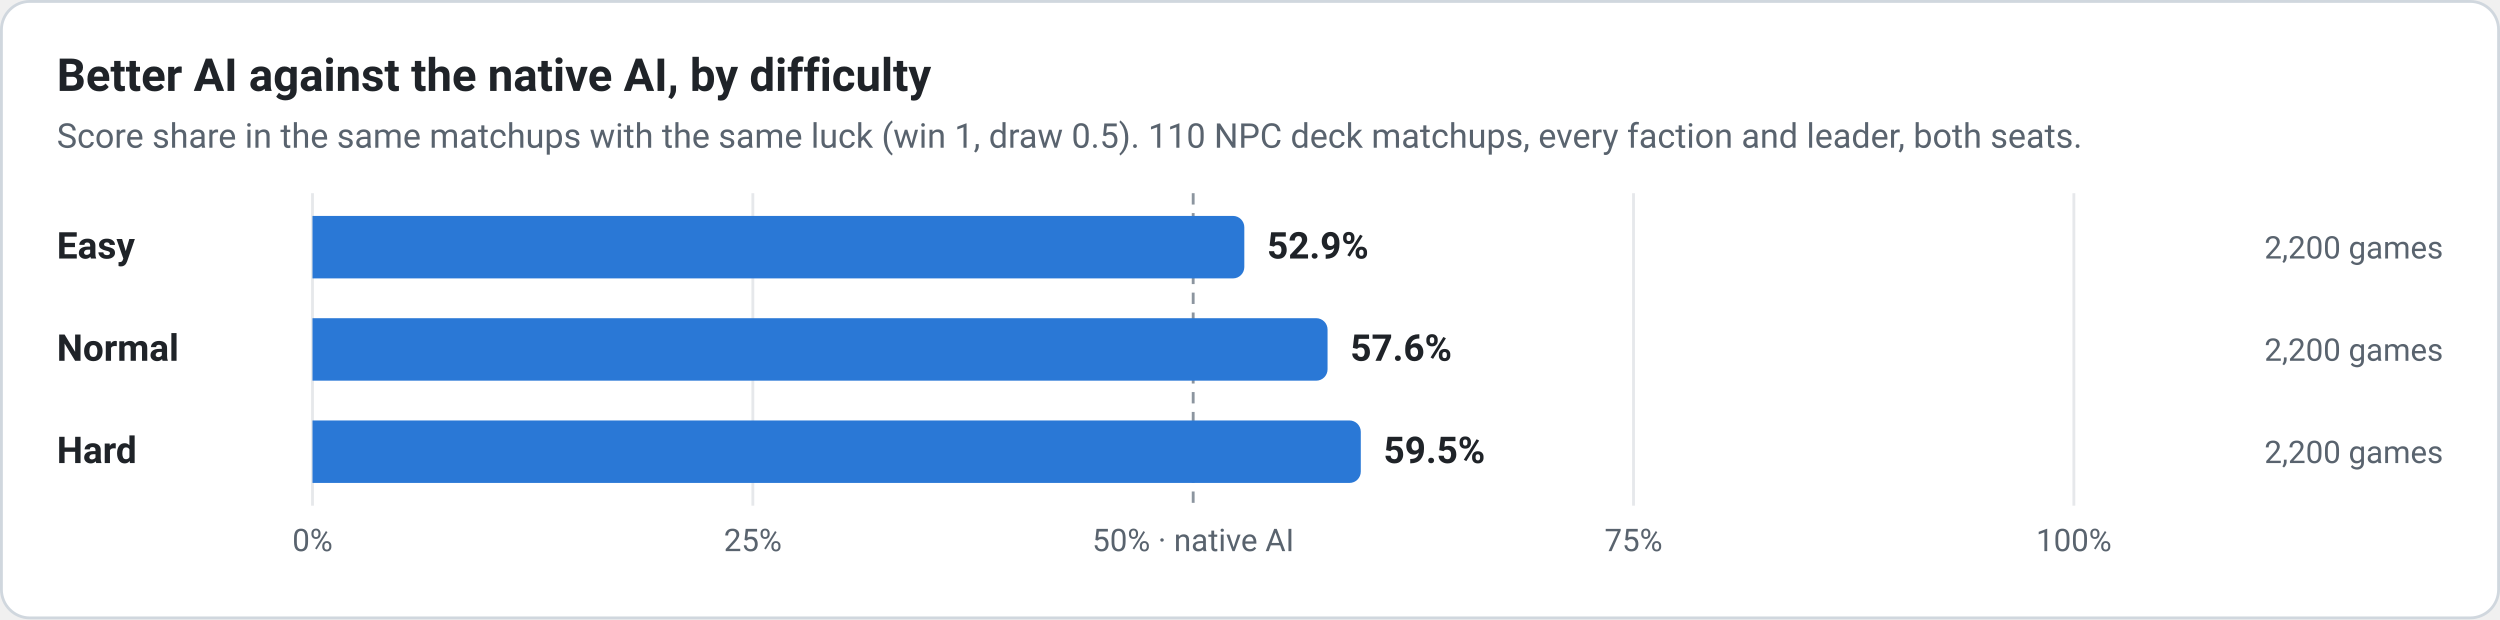
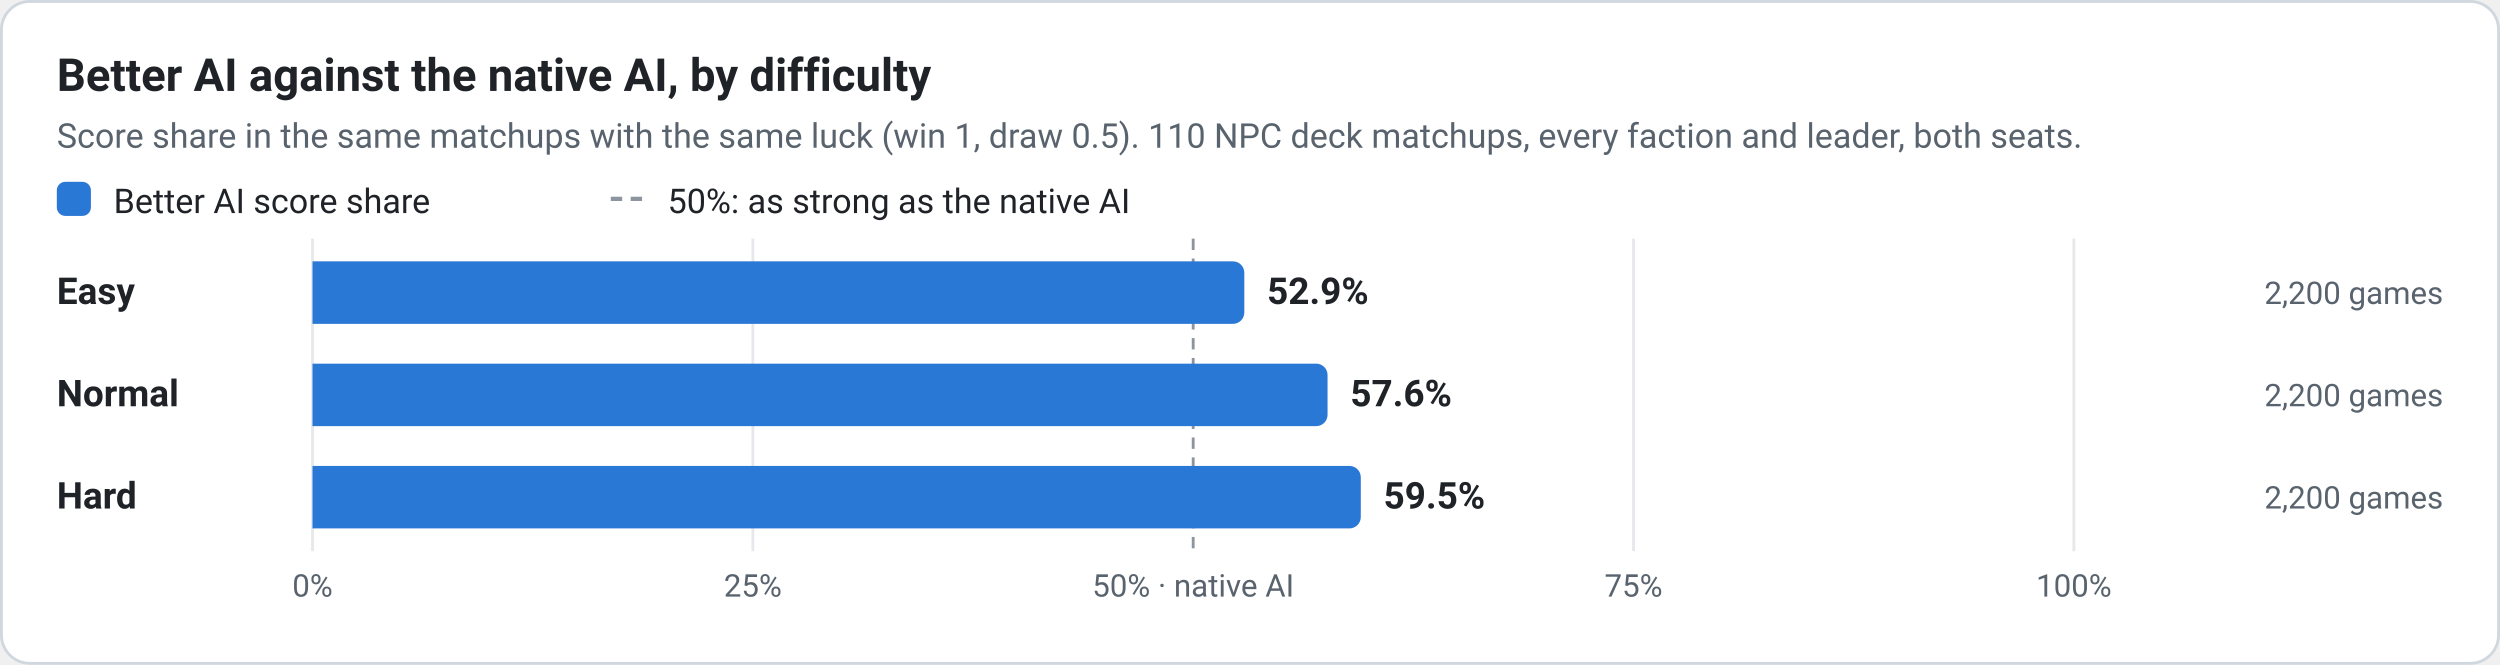
- <svg xmlns="http://www.w3.org/2000/svg" width="880" height="218" viewBox="0 0 880 218" font-family="system-ui,-apple-system,'Segoe UI',Roboto,Helvetica,Arial,sans-serif" role="img" aria-label="Better AI against the native AI, by difficulty">
-   <rect x="0.5" y="0.5" width="879" height="217" rx="10" fill="#ffffff" stroke="#d0d7de" />
+ <svg xmlns="http://www.w3.org/2000/svg" width="880" height="234" viewBox="0 0 880 234" font-family="system-ui,-apple-system,'Segoe UI',Roboto,Helvetica,Arial,sans-serif" role="img" aria-label="Better AI against the native AI, by difficulty">
+   <rect x="0.5" y="0.5" width="879" height="233" rx="10" fill="#ffffff" stroke="#d0d7de" />
  <text x="20.0" y="32.0" fill="#1f2328" font-size="16" font-weight="600" text-anchor="start">Better AI against the native AI, by difficulty</text>
  <text x="20.0" y="52.0" fill="#59636e" font-size="12" font-weight="400" text-anchor="start">Score share in the same matchups with the same luck (win 1, draw 0.5). 110 NPC deck matchups, every faction and leader, both seats.</text>
-   <line x1="110.0" y1="68" x2="110.0" y2="178" stroke="#e6e8eb" stroke-width="1" />
-   <text x="110.0" y="194.0" fill="#59636e" font-size="11" font-weight="400" text-anchor="middle">0%</text>
-   <line x1="265.0" y1="68" x2="265.0" y2="178" stroke="#e6e8eb" stroke-width="1" />
-   <text x="265.0" y="194.0" fill="#59636e" font-size="11" font-weight="400" text-anchor="middle">25%</text>
-   <line x1="420.0" y1="68" x2="420.0" y2="178" stroke="#8c959f" stroke-width="1" stroke-dasharray="4 3" />
-   <text x="420.0" y="194.0" fill="#59636e" font-size="11" font-weight="400" text-anchor="middle">50% · native AI</text>
-   <line x1="575.0" y1="68" x2="575.0" y2="178" stroke="#e6e8eb" stroke-width="1" />
-   <text x="575.0" y="194.0" fill="#59636e" font-size="11" font-weight="400" text-anchor="middle">75%</text>
-   <line x1="730.0" y1="68" x2="730.0" y2="178" stroke="#e6e8eb" stroke-width="1" />
-   <text x="730.0" y="194.0" fill="#59636e" font-size="11" font-weight="400" text-anchor="middle">100%</text>
-   <text x="20.0" y="91.0" fill="#1f2328" font-size="13" font-weight="600" text-anchor="start">Easy</text>
-   <path d="M110.0,76.0 H434.0 A4,4 0 0 1 438.0,80.0 V94.0 A4,4 0 0 1 434.0,98.0 H110.0 Z" fill="#2a78d6" />
-   <text x="446.0" y="91.0" fill="#1f2328" font-size="13" font-weight="600" text-anchor="start">52.9%</text>
-   <text x="860.0" y="91.0" fill="#59636e" font-size="11" font-weight="400" text-anchor="end">2,200 games</text>
-   <text x="20.0" y="127.0" fill="#1f2328" font-size="13" font-weight="600" text-anchor="start">Normal</text>
-   <path d="M110.0,112.0 H463.3 A4,4 0 0 1 467.3,116.0 V130.0 A4,4 0 0 1 463.3,134.0 H110.0 Z" fill="#2a78d6" />
-   <text x="475.3" y="127.0" fill="#1f2328" font-size="13" font-weight="600" text-anchor="start">57.6%</text>
-   <text x="860.0" y="127.0" fill="#59636e" font-size="11" font-weight="400" text-anchor="end">2,200 games</text>
-   <text x="20.0" y="163.0" fill="#1f2328" font-size="13" font-weight="600" text-anchor="start">Hard</text>
-   <path d="M110.0,148.0 H475.0 A4,4 0 0 1 479.0,152.0 V166.0 A4,4 0 0 1 475.0,170.0 H110.0 Z" fill="#2a78d6" />
-   <text x="487.0" y="163.0" fill="#1f2328" font-size="13" font-weight="600" text-anchor="start">59.5%</text>
-   <text x="860.0" y="163.0" fill="#59636e" font-size="11" font-weight="400" text-anchor="end">2,200 games</text>
+   <line x1="110.0" y1="84" x2="110.0" y2="194" stroke="#e6e8eb" stroke-width="1" />
+   <text x="110.0" y="210.0" fill="#59636e" font-size="11" font-weight="400" text-anchor="middle">0%</text>
+   <line x1="265.0" y1="84" x2="265.0" y2="194" stroke="#e6e8eb" stroke-width="1" />
+   <text x="265.0" y="210.0" fill="#59636e" font-size="11" font-weight="400" text-anchor="middle">25%</text>
+   <line x1="420.0" y1="84" x2="420.0" y2="194" stroke="#8c959f" stroke-width="1" stroke-dasharray="4 3" />
+   <text x="420.0" y="210.0" fill="#59636e" font-size="11" font-weight="400" text-anchor="middle">50% · native AI</text>
+   <line x1="575.0" y1="84" x2="575.0" y2="194" stroke="#e6e8eb" stroke-width="1" />
+   <text x="575.0" y="210.0" fill="#59636e" font-size="11" font-weight="400" text-anchor="middle">75%</text>
+   <line x1="730.0" y1="84" x2="730.0" y2="194" stroke="#e6e8eb" stroke-width="1" />
+   <text x="730.0" y="210.0" fill="#59636e" font-size="11" font-weight="400" text-anchor="middle">100%</text>
+   <rect x="20" y="64" width="12" height="12" rx="3" fill="#2a78d6" />
+   <text x="40.0" y="75.0" fill="#1f2328" font-size="12" font-weight="400" text-anchor="start">Better AI score share</text>
+   <line x1="215" y1="70" x2="229" y2="70" stroke="#8c959f" stroke-width="1.5" stroke-dasharray="4 3" />
+   <text x="235.0" y="75.0" fill="#1f2328" font-size="12" font-weight="400" text-anchor="start">50%: as strong as the native AI</text>
+   <text x="20.0" y="107.0" fill="#1f2328" font-size="13" font-weight="600" text-anchor="start">Easy</text>
+   <path d="M110.0,92.0 H434.0 A4,4 0 0 1 438.0,96.0 V110.0 A4,4 0 0 1 434.0,114.0 H110.0 Z" fill="#2a78d6" />
+   <text x="446.0" y="107.0" fill="#1f2328" font-size="13" font-weight="600" text-anchor="start">52.9%</text>
+   <text x="860.0" y="107.0" fill="#59636e" font-size="11" font-weight="400" text-anchor="end">2,200 games</text>
+   <text x="20.0" y="143.0" fill="#1f2328" font-size="13" font-weight="600" text-anchor="start">Normal</text>
+   <path d="M110.0,128.0 H463.3 A4,4 0 0 1 467.3,132.0 V146.0 A4,4 0 0 1 463.3,150.0 H110.0 Z" fill="#2a78d6" />
+   <text x="475.3" y="143.0" fill="#1f2328" font-size="13" font-weight="600" text-anchor="start">57.6%</text>
+   <text x="860.0" y="143.0" fill="#59636e" font-size="11" font-weight="400" text-anchor="end">2,200 games</text>
+   <text x="20.0" y="179.0" fill="#1f2328" font-size="13" font-weight="600" text-anchor="start">Hard</text>
+   <path d="M110.0,164.0 H475.0 A4,4 0 0 1 479.0,168.0 V182.0 A4,4 0 0 1 475.0,186.0 H110.0 Z" fill="#2a78d6" />
+   <text x="487.0" y="179.0" fill="#1f2328" font-size="13" font-weight="600" text-anchor="start">59.5%</text>
+   <text x="860.0" y="179.0" fill="#59636e" font-size="11" font-weight="400" text-anchor="end">2,200 games</text>
</svg>
